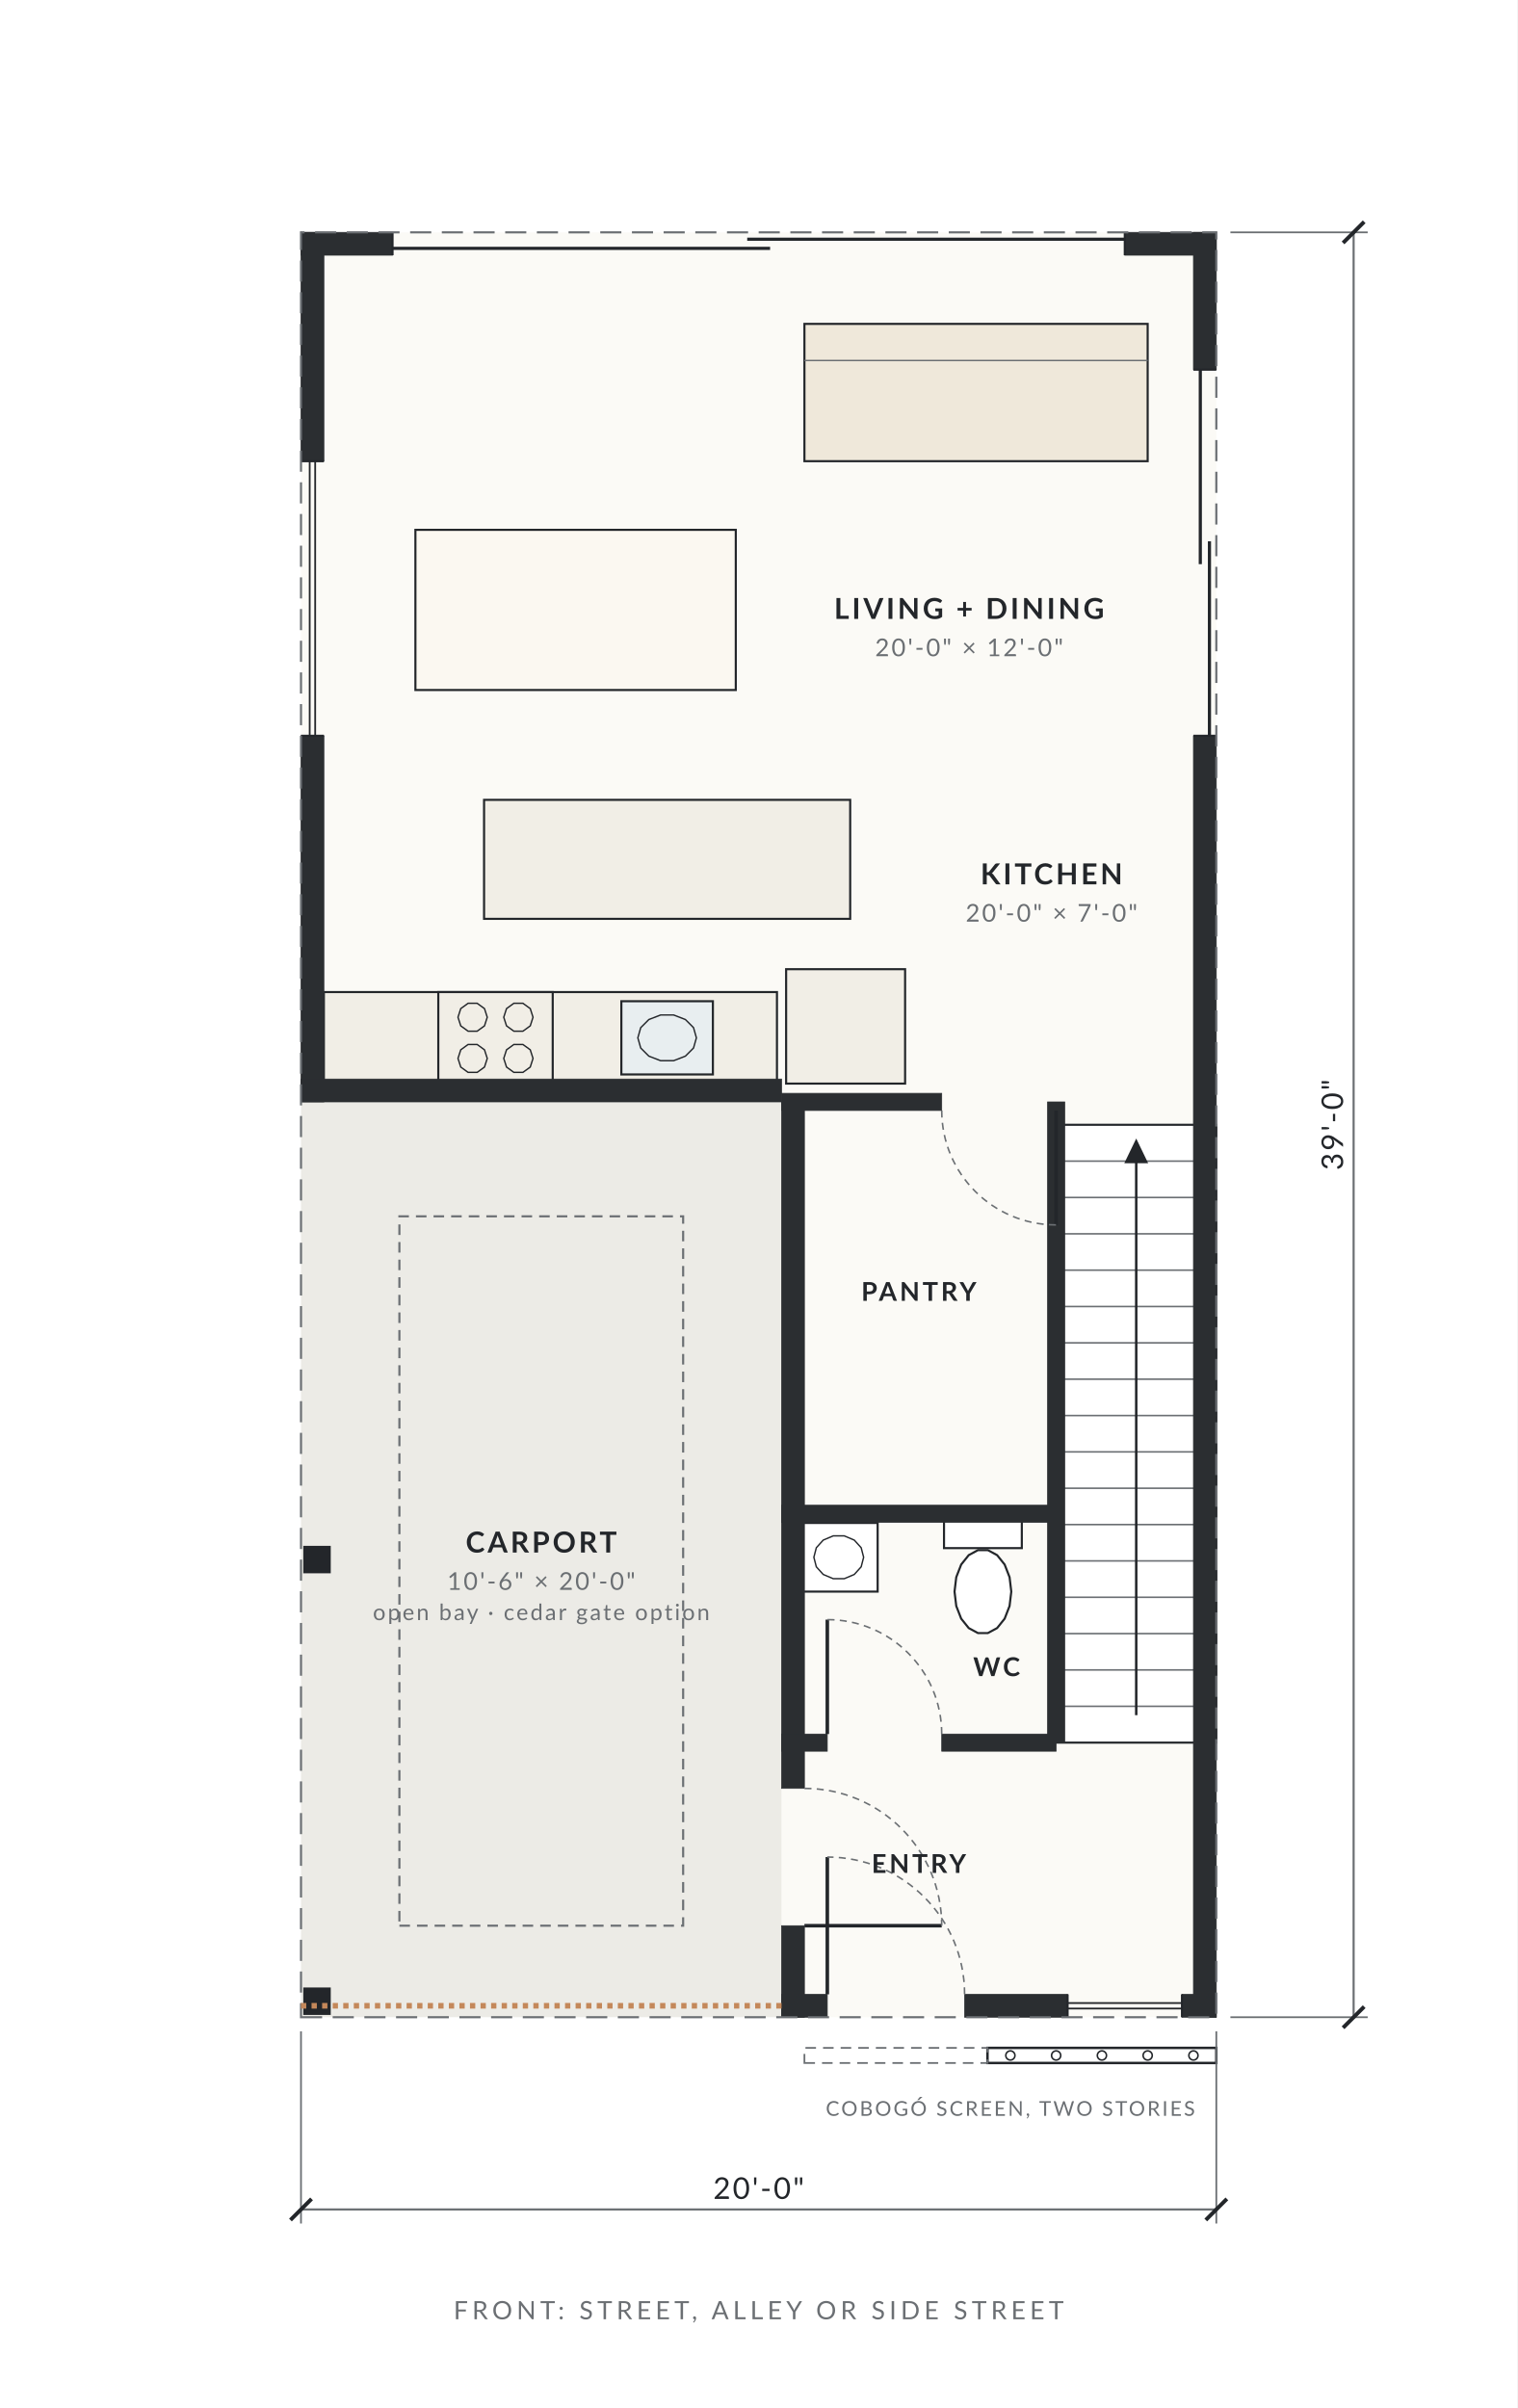
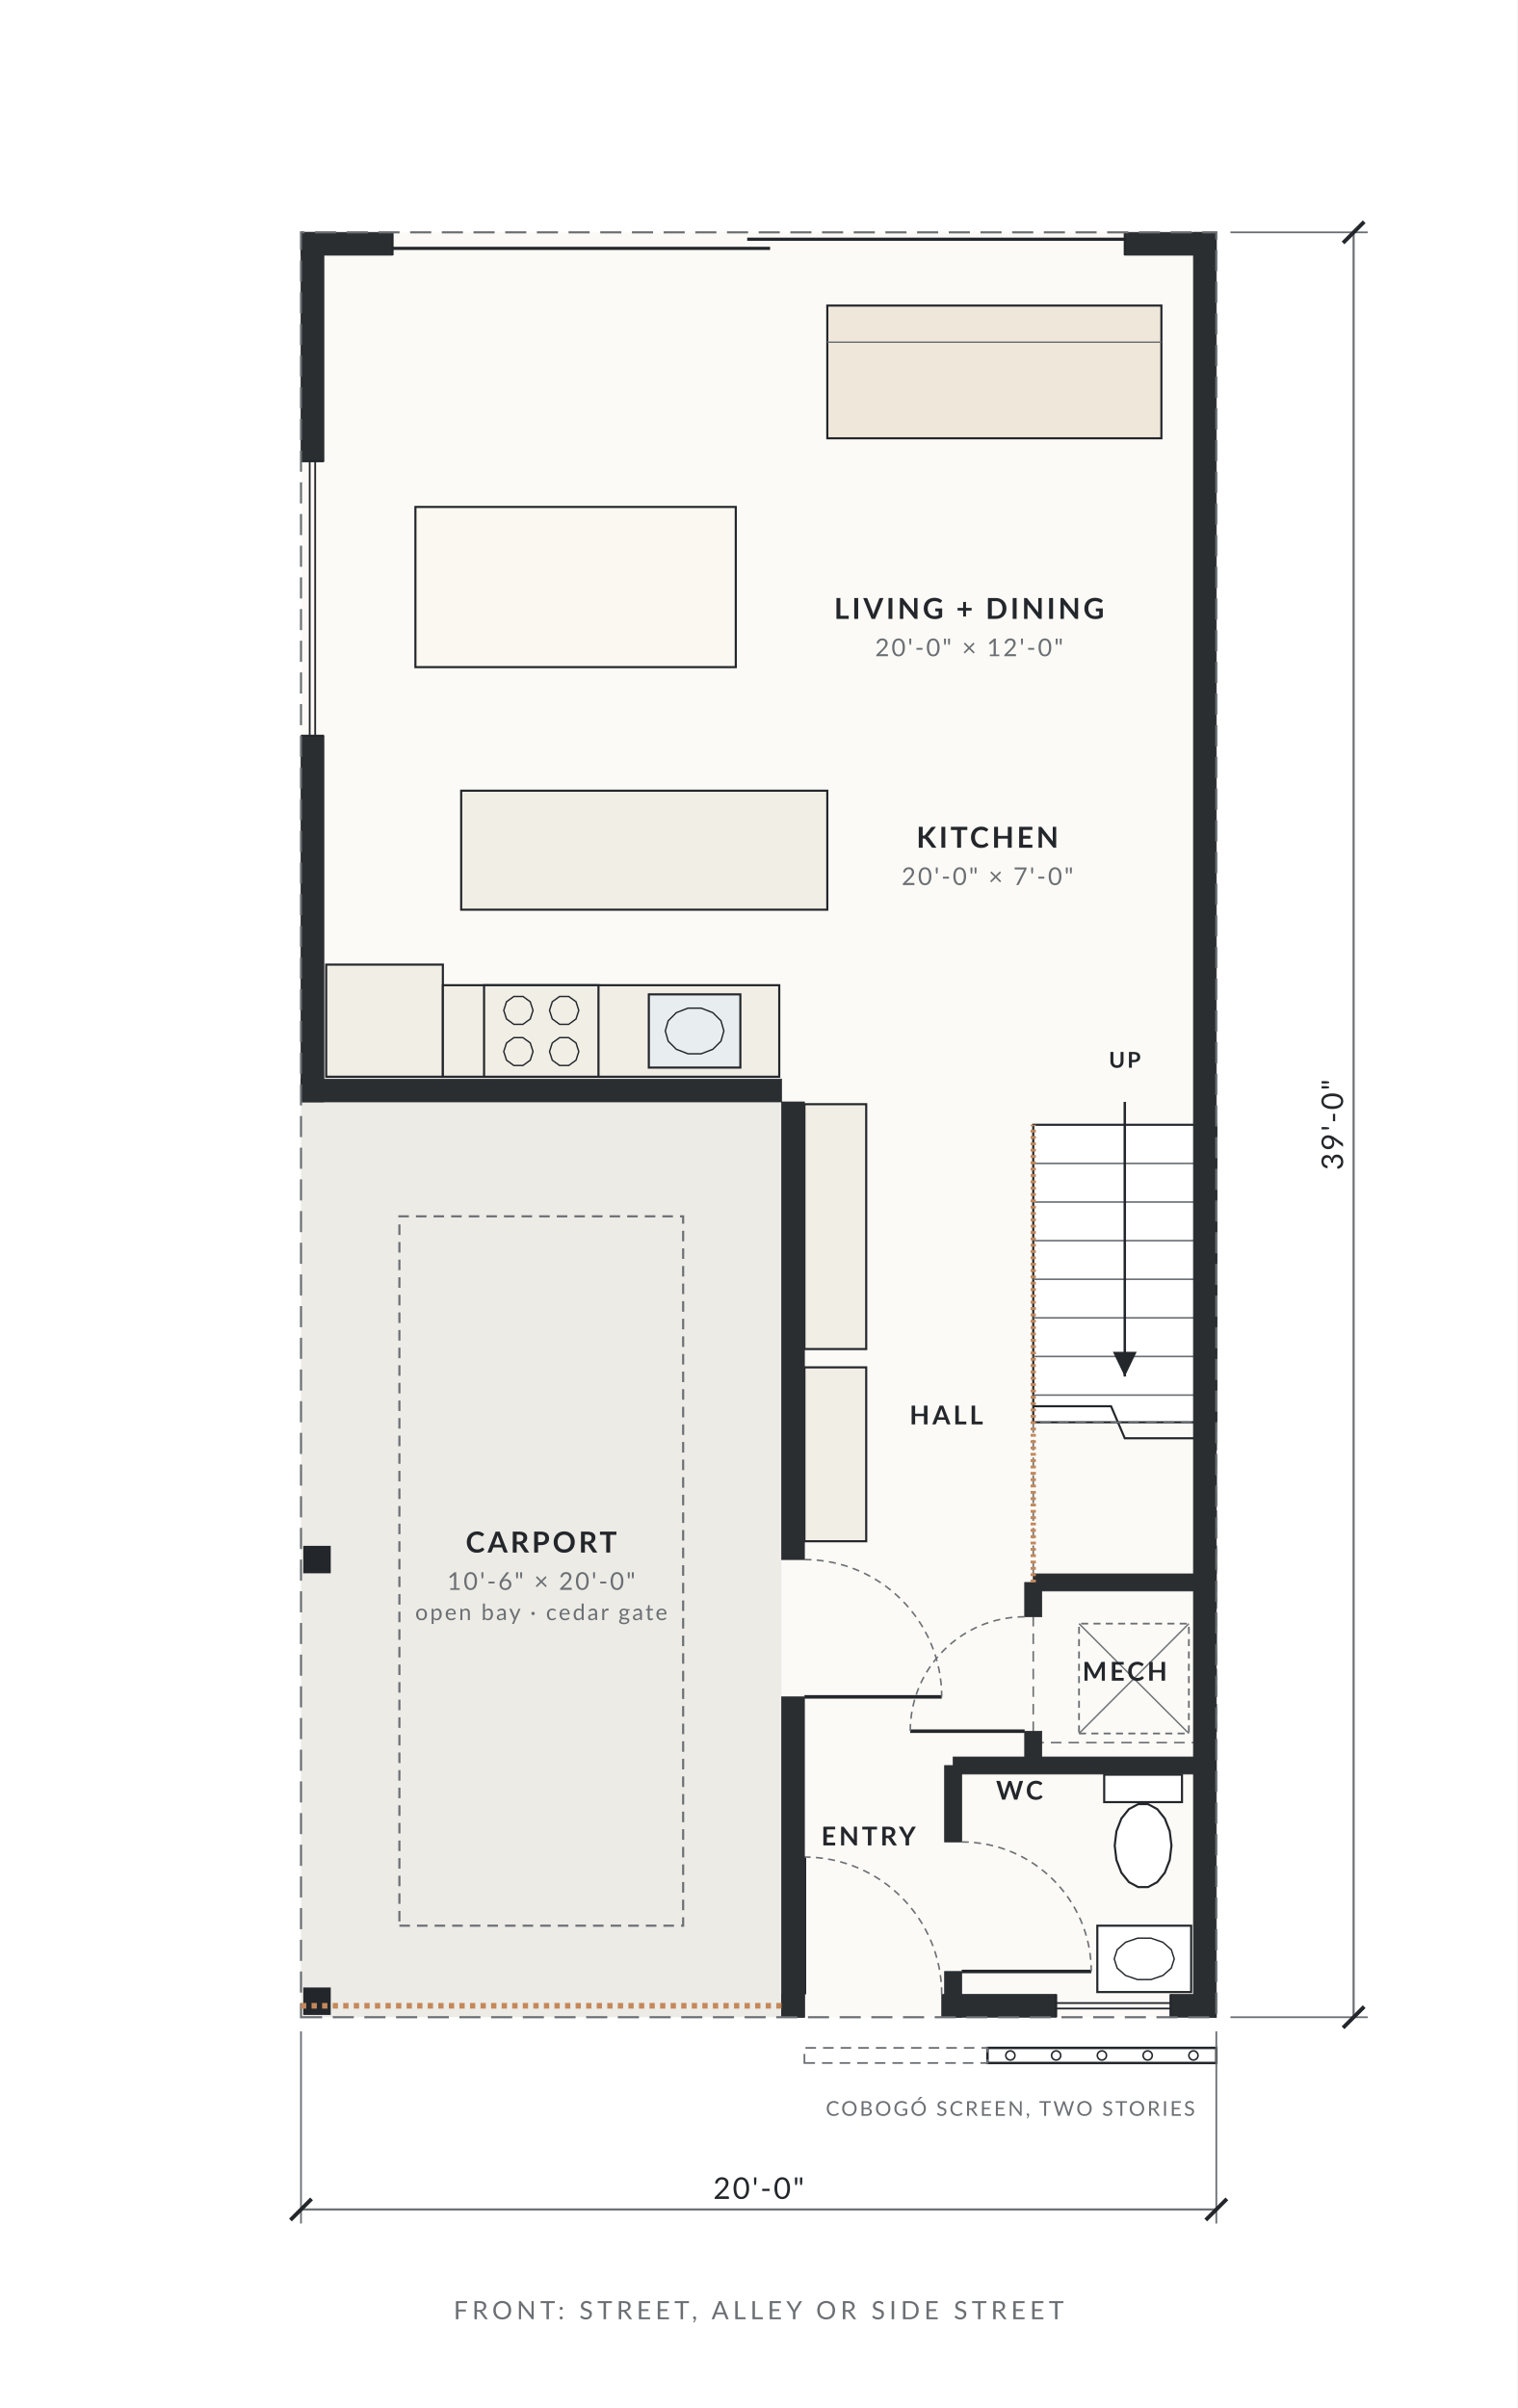
<svg xmlns="http://www.w3.org/2000/svg" viewBox="0 0 431 684" preserveAspectRatio="xMidYMid meet">
  <defs />
  <rect width="100%" height="100%" fill="#ffffff" />
  <polygon points="222.00,573.00 345.50,573.00 345.50,66.00 85.50,66.00 85.50,313.00 222.00,313.00" fill="#fbfaf6" stroke="none" stroke-width="1.0" />
  <polygon points="85.50,573.00 222.00,573.00 222.00,313.00 85.50,313.00" fill="#ecebe6" stroke="none" stroke-width="1.0" />
-   <polygon points="92.00,307.80 220.70,307.80 220.70,281.80 92.00,281.80" fill="#f1eee6" stroke="#23262a" stroke-width="0.6" />
-   <polygon points="124.50,307.80 157.00,307.80 157.00,281.80 124.50,281.80" fill="#f1eee6" stroke="#23262a" stroke-width="0.6" />
-   <polygon points="138.41,300.65 137.62,298.20 135.54,296.69 132.96,296.69 130.88,298.20 130.09,300.65 130.88,303.10 132.96,304.61 135.54,304.61 137.62,303.10" fill="none" stroke="#23262a" stroke-width="0.4" />
-   <polygon points="138.41,288.95 137.62,286.50 135.54,284.99 132.96,284.99 130.88,286.50 130.09,288.95 130.88,291.40 132.96,292.91 135.54,292.91 137.62,291.40" fill="none" stroke="#23262a" stroke-width="0.4" />
-   <polygon points="151.41,300.65 150.62,298.20 148.54,296.69 145.96,296.69 143.88,298.20 143.09,300.65 143.88,303.10 145.96,304.61 148.54,304.61 150.62,303.10" fill="none" stroke="#23262a" stroke-width="0.4" />
-   <polygon points="151.41,288.95 150.62,286.50 148.54,284.99 145.96,284.99 143.88,286.50 143.09,288.95 143.88,291.40 145.96,292.91 148.54,292.91 150.62,291.40" fill="none" stroke="#23262a" stroke-width="0.4" />
-   <polygon points="176.50,305.20 202.50,305.20 202.50,284.40 176.50,284.40" fill="#e8eef0" stroke="#23262a" stroke-width="0.6" />
-   <polygon points="197.82,294.80 197.00,291.91 194.69,289.60 191.35,288.31 187.65,288.31 184.31,289.60 182.00,291.91 181.18,294.80 182.00,297.69 184.31,300.00 187.65,301.29 191.35,301.29 194.69,300.00 197.00,297.69" fill="none" stroke="#23262a" stroke-width="0.4" />
-   <polygon points="223.30,307.80 257.10,307.80 257.10,275.30 223.30,275.30" fill="#f1eee6" stroke="#23262a" stroke-width="0.6" />
-   <polygon points="137.50,261.00 241.50,261.00 241.50,227.20 137.50,227.20" fill="#f1eee6" stroke="#23262a" stroke-width="0.6" />
-   <polygon points="118.00,196.00 209.00,196.00 209.00,150.50 118.00,150.50" fill="#fbf8f1" stroke="#23262a" stroke-width="0.6" />
-   <polygon points="228.50,131.00 326.00,131.00 326.00,92.00 228.50,92.00" fill="#efe8da" stroke="#23262a" stroke-width="0.6" />
-   <line x1="228.50" y1="102.40" x2="326.00" y2="102.40" stroke="#6b6f73" stroke-width="0.4" />
-   <polygon points="268.15,439.75 290.25,439.75 290.25,431.95 268.15,431.95" fill="#fff" stroke="#23262a" stroke-width="0.6" />
-   <polygon points="287.26,452.10 286.77,448.01 285.37,444.41 283.23,441.74 280.60,440.32 277.80,440.32 275.17,441.74 273.03,444.41 271.63,448.01 271.14,452.10 271.63,456.19 273.03,459.79 275.17,462.46 277.80,463.88 280.60,463.88 283.23,462.46 285.37,459.79 286.77,456.19" fill="#fff" stroke="#23262a" stroke-width="0.6" />
-   <polygon points="227.20,452.10 249.30,452.10 249.30,432.60 227.20,432.60" fill="#fff" stroke="#23262a" stroke-width="0.6" />
-   <polygon points="245.32,442.35 244.62,439.64 242.66,437.47 239.82,436.27 236.68,436.27 233.84,437.47 231.88,439.64 231.18,442.35 231.88,445.06 233.84,447.23 236.68,448.43 239.82,448.43 242.66,447.23 244.62,445.06" fill="none" stroke="#23262a" stroke-width="0.4" />
+   <polygon points="92.65,305.85 125.80,305.85 125.80,274.00 92.65,274.00" fill="#f1eee6" stroke="#23262a" stroke-width="0.6" />
+   <polygon points="125.80,305.85 221.35,305.85 221.35,279.85 125.80,279.85" fill="#f1eee6" stroke="#23262a" stroke-width="0.6" />
+   <polygon points="137.50,305.85 170.00,305.85 170.00,279.85 137.50,279.85" fill="#f1eee6" stroke="#23262a" stroke-width="0.6" />
+   <polygon points="151.41,298.70 150.62,296.25 148.54,294.74 145.96,294.74 143.88,296.25 143.09,298.70 143.88,301.15 145.96,302.66 148.54,302.66 150.62,301.15" fill="none" stroke="#23262a" stroke-width="0.4" />
+   <polygon points="151.41,287.00 150.62,284.55 148.54,283.04 145.96,283.04 143.88,284.55 143.09,287.00 143.88,289.45 145.96,290.96 148.54,290.96 150.62,289.45" fill="none" stroke="#23262a" stroke-width="0.4" />
+   <polygon points="164.41,298.70 163.62,296.25 161.54,294.74 158.96,294.74 156.88,296.25 156.09,298.70 156.88,301.15 158.96,302.66 161.54,302.66 163.62,301.15" fill="none" stroke="#23262a" stroke-width="0.4" />
+   <polygon points="164.41,287.00 163.62,284.55 161.54,283.04 158.96,283.04 156.88,284.55 156.09,287.00 156.88,289.45 158.96,290.96 161.54,290.96 163.62,289.45" fill="none" stroke="#23262a" stroke-width="0.4" />
+   <polygon points="184.30,303.25 210.30,303.25 210.30,282.45 184.30,282.45" fill="#e8eef0" stroke="#23262a" stroke-width="0.6" />
+   <polygon points="205.62,292.85 204.80,289.96 202.49,287.65 199.15,286.36 195.45,286.36 192.11,287.65 189.80,289.96 188.98,292.85 189.80,295.74 192.11,298.05 195.45,299.34 199.15,299.34 202.49,298.05 204.80,295.74" fill="none" stroke="#23262a" stroke-width="0.4" />
+   <polygon points="131.00,258.40 235.00,258.40 235.00,224.60 131.00,224.60" fill="#f1eee6" stroke="#23262a" stroke-width="0.6" />
+   <polygon points="118.00,189.50 209.00,189.50 209.00,144.00 118.00,144.00" fill="#fbf8f1" stroke="#23262a" stroke-width="0.6" />
+   <polygon points="235.00,124.50 329.90,124.50 329.90,86.80 235.00,86.80" fill="#efe8da" stroke="#23262a" stroke-width="0.6" />
+   <line x1="235.00" y1="97.20" x2="329.90" y2="97.20" stroke="#6b6f73" stroke-width="0.4" />
+   <polygon points="313.65,511.90 335.75,511.90 335.75,504.10 313.65,504.10" fill="#fff" stroke="#23262a" stroke-width="0.6" />
+   <polygon points="332.76,524.25 332.27,520.16 330.87,516.56 328.73,513.89 326.10,512.47 323.30,512.47 320.67,513.89 318.53,516.56 317.13,520.16 316.64,524.25 317.13,528.34 318.53,531.94 320.67,534.61 323.30,536.03 326.10,536.03 328.73,534.61 330.87,531.94 332.27,528.34" fill="#fff" stroke="#23262a" stroke-width="0.6" />
+   <polygon points="311.70,565.85 338.35,565.85 338.35,547.00 311.70,547.00" fill="#fff" stroke="#23262a" stroke-width="0.6" />
+   <polygon points="333.55,556.43 332.71,553.81 330.34,551.71 326.92,550.54 323.13,550.54 319.71,551.71 317.34,553.81 316.50,556.43 317.34,559.04 319.71,561.14 323.13,562.31 326.92,562.31 330.34,561.14 332.71,559.04" fill="none" stroke="#23262a" stroke-width="0.4" />
+   <polygon points="228.50,437.80 246.05,437.80 246.05,388.40 228.50,388.40" fill="#f1eee6" stroke="#23262a" stroke-width="0.6" />
+   <polygon points="228.50,383.20 246.05,383.20 246.05,313.65 228.50,313.65" fill="#f1eee6" stroke="#23262a" stroke-width="0.6" />
+   <polygon points="306.50,492.40 337.70,492.40 337.70,461.20 306.50,461.20" fill="none" stroke="#6b6f73" stroke-width="0.5" stroke-dasharray="2 1.5" />
+   <line x1="306.50" y1="492.40" x2="337.70" y2="461.20" stroke="#6b6f73" stroke-width="0.4" />
+   <line x1="306.50" y1="461.20" x2="337.70" y2="492.40" stroke="#6b6f73" stroke-width="0.4" />
  <polygon points="113.45,547.00 194.05,547.00 194.05,345.50 113.45,345.50" fill="none" stroke="#6b6f73" stroke-width="0.6" stroke-dasharray="3 2" />
-   <polygon points="300.00,495.00 345.50,495.00 345.50,319.50 300.00,319.50" fill="#ffffff" stroke="#23262a" stroke-width="0.6" />
-   <line x1="300.00" y1="484.68" x2="345.50" y2="484.68" stroke="#6b6f73" stroke-width="0.45" />
-   <line x1="300.00" y1="474.35" x2="345.50" y2="474.35" stroke="#6b6f73" stroke-width="0.45" />
-   <line x1="300.00" y1="464.03" x2="345.50" y2="464.03" stroke="#6b6f73" stroke-width="0.45" />
-   <line x1="300.00" y1="453.71" x2="345.50" y2="453.71" stroke="#6b6f73" stroke-width="0.45" />
-   <line x1="300.00" y1="443.38" x2="345.50" y2="443.38" stroke="#6b6f73" stroke-width="0.45" />
-   <line x1="300.00" y1="433.06" x2="345.50" y2="433.06" stroke="#6b6f73" stroke-width="0.45" />
-   <line x1="300.00" y1="422.74" x2="345.50" y2="422.74" stroke="#6b6f73" stroke-width="0.45" />
-   <line x1="300.00" y1="412.41" x2="345.50" y2="412.41" stroke="#6b6f73" stroke-width="0.45" />
-   <line x1="300.00" y1="402.09" x2="345.50" y2="402.09" stroke="#6b6f73" stroke-width="0.45" />
-   <line x1="300.00" y1="391.76" x2="345.50" y2="391.76" stroke="#6b6f73" stroke-width="0.45" />
-   <line x1="300.00" y1="381.44" x2="345.50" y2="381.44" stroke="#6b6f73" stroke-width="0.45" />
-   <line x1="300.00" y1="371.12" x2="345.50" y2="371.12" stroke="#6b6f73" stroke-width="0.45" />
-   <line x1="300.00" y1="360.79" x2="345.50" y2="360.79" stroke="#6b6f73" stroke-width="0.45" />
-   <line x1="300.00" y1="350.47" x2="345.50" y2="350.47" stroke="#6b6f73" stroke-width="0.45" />
-   <line x1="300.00" y1="340.15" x2="345.50" y2="340.15" stroke="#6b6f73" stroke-width="0.45" />
-   <line x1="300.00" y1="329.82" x2="345.50" y2="329.82" stroke="#6b6f73" stroke-width="0.45" />
-   <line x1="322.75" y1="487.20" x2="322.75" y2="329.90" stroke="#23262a" stroke-width="0.7" />
-   <polygon points="322.75,323.40 319.36,330.42 326.14,330.42" fill="#23262a" stroke="none" stroke-width="1.0" />
-   <polygon points="222.00,573.00 235.00,573.00 235.00,566.50 222.00,566.50" fill="#2b2e31" stroke="#2b2e31" stroke-width="0.2" />
-   <polygon points="274.00,573.00 303.25,573.00 303.25,566.50 274.00,566.50" fill="#2b2e31" stroke="#2b2e31" stroke-width="0.2" />
-   <polygon points="335.75,573.00 345.50,573.00 345.50,566.50 335.75,566.50" fill="#2b2e31" stroke="#2b2e31" stroke-width="0.2" />
-   <line x1="235.00" y1="566.50" x2="235.00" y2="527.50" stroke="#23262a" stroke-width="1.0" />
-   <path d="M 274.00,566.50 A 39.00 39.00 0 0 0 235.00,527.50" fill="none" stroke="#6b6f73" stroke-width="0.45" stroke-dasharray="2 1.5" />
-   <line x1="303.25" y1="573.00" x2="303.25" y2="566.50" stroke="#23262a" stroke-width="0.6" />
-   <line x1="335.75" y1="573.00" x2="335.75" y2="566.50" stroke="#23262a" stroke-width="0.6" />
-   <line x1="303.25" y1="570.53" x2="335.75" y2="570.53" stroke="#23262a" stroke-width="0.5" />
-   <line x1="303.25" y1="568.97" x2="335.75" y2="568.97" stroke="#23262a" stroke-width="0.5" />
-   <polygon points="345.50,573.00 345.50,209.00 339.00,209.00 339.00,573.00" fill="#2b2e31" stroke="#2b2e31" stroke-width="0.2" />
-   <polygon points="345.50,105.00 345.50,66.00 339.00,66.00 339.00,105.00" fill="#2b2e31" stroke="#2b2e31" stroke-width="0.2" />
-   <line x1="345.50" y1="209.00" x2="339.00" y2="209.00" stroke="#23262a" stroke-width="0.6" />
-   <line x1="345.50" y1="105.00" x2="339.00" y2="105.00" stroke="#23262a" stroke-width="0.6" />
-   <line x1="343.55" y1="209.00" x2="343.55" y2="153.75" stroke="#23262a" stroke-width="0.9" />
-   <line x1="340.95" y1="160.25" x2="340.95" y2="105.00" stroke="#23262a" stroke-width="0.9" />
+   <polygon points="293.50,404.00 345.50,404.00 345.50,319.50 293.50,319.50" fill="#ffffff" stroke="#23262a" stroke-width="0.6" />
+   <line x1="293.50" y1="330.47" x2="345.50" y2="330.47" stroke="#6b6f73" stroke-width="0.45" />
+   <line x1="293.50" y1="341.44" x2="345.50" y2="341.44" stroke="#6b6f73" stroke-width="0.45" />
+   <line x1="293.50" y1="352.41" x2="345.50" y2="352.41" stroke="#6b6f73" stroke-width="0.45" />
+   <line x1="293.50" y1="363.38" x2="345.50" y2="363.38" stroke="#6b6f73" stroke-width="0.45" />
+   <line x1="293.50" y1="374.34" x2="345.50" y2="374.34" stroke="#6b6f73" stroke-width="0.45" />
+   <line x1="293.50" y1="385.31" x2="345.50" y2="385.31" stroke="#6b6f73" stroke-width="0.45" />
+   <line x1="293.50" y1="396.28" x2="345.50" y2="396.28" stroke="#6b6f73" stroke-width="0.45" />
+   <polyline points="293.50,399.45 315.60,399.45 319.50,408.55 345.50,408.55" fill="none" stroke="#23262a" stroke-width="0.6" />
+   <polygon points="293.50,495.00 345.50,495.00 345.50,404.00 293.50,404.00" fill="none" stroke="#6b6f73" stroke-width="0.45" stroke-dasharray="3 2" />
+   <line x1="319.50" y1="313.00" x2="319.50" y2="391.00" stroke="#23262a" stroke-width="0.7" />
+   <polygon points="319.50,391.00 322.89,383.98 316.11,383.98" fill="#23262a" stroke="none" stroke-width="1.0" />
+   <text x="319.50" y="301.30" font-family="Lato, 'Helvetica Neue', Arial, sans-serif" font-size="6.2" text-anchor="middle" fill="#23262a" font-weight="700" letter-spacing="0.6" dy="2">UP</text>
+   <polygon points="222.00,573.00 228.50,573.00 228.50,566.50 222.00,566.50" fill="#2b2e31" stroke="#2b2e31" stroke-width="0.2" />
+   <polygon points="267.50,573.00 300.00,573.00 300.00,566.50 267.50,566.50" fill="#2b2e31" stroke="#2b2e31" stroke-width="0.2" />
+   <polygon points="332.50,573.00 345.50,573.00 345.50,566.50 332.50,566.50" fill="#2b2e31" stroke="#2b2e31" stroke-width="0.2" />
+   <line x1="228.50" y1="566.50" x2="228.50" y2="527.50" stroke="#23262a" stroke-width="1.0" />
+   <path d="M 267.50,566.50 A 39.00 39.00 0 0 0 228.50,527.50" fill="none" stroke="#6b6f73" stroke-width="0.45" stroke-dasharray="2 1.5" />
+   <line x1="300.00" y1="573.00" x2="300.00" y2="566.50" stroke="#23262a" stroke-width="0.6" />
+   <line x1="332.50" y1="573.00" x2="332.50" y2="566.50" stroke="#23262a" stroke-width="0.6" />
+   <line x1="300.00" y1="570.53" x2="332.50" y2="570.53" stroke="#23262a" stroke-width="0.5" />
+   <line x1="300.00" y1="568.97" x2="332.50" y2="568.97" stroke="#23262a" stroke-width="0.5" />
+   <polygon points="345.50,573.00 345.50,66.00 339.00,66.00 339.00,573.00" fill="#2b2e31" stroke="#2b2e31" stroke-width="0.2" />
  <polygon points="345.50,66.00 319.50,66.00 319.50,72.50 345.50,72.50" fill="#2b2e31" stroke="#2b2e31" stroke-width="0.2" />
  <polygon points="111.50,66.00 85.50,66.00 85.50,72.50 111.50,72.50" fill="#2b2e31" stroke="#2b2e31" stroke-width="0.2" />
  <line x1="319.50" y1="66.00" x2="319.50" y2="72.50" stroke="#23262a" stroke-width="0.6" />
  <line x1="111.50" y1="66.00" x2="111.50" y2="72.50" stroke="#23262a" stroke-width="0.6" />
  <line x1="319.50" y1="67.95" x2="212.25" y2="67.95" stroke="#23262a" stroke-width="0.9" />
  <line x1="218.75" y1="70.55" x2="111.50" y2="70.55" stroke="#23262a" stroke-width="0.9" />
  <polygon points="85.50,66.00 85.50,131.00 92.00,131.00 92.00,66.00" fill="#2b2e31" stroke="#2b2e31" stroke-width="0.2" />
  <polygon points="85.50,209.00 85.50,313.00 92.00,313.00 92.00,209.00" fill="#2b2e31" stroke="#2b2e31" stroke-width="0.2" />
  <line x1="85.50" y1="131.00" x2="92.00" y2="131.00" stroke="#23262a" stroke-width="0.6" />
  <line x1="85.50" y1="209.00" x2="92.00" y2="209.00" stroke="#23262a" stroke-width="0.6" />
  <line x1="87.97" y1="131.00" x2="87.97" y2="209.00" stroke="#23262a" stroke-width="0.5" />
  <line x1="89.53" y1="131.00" x2="89.53" y2="209.00" stroke="#23262a" stroke-width="0.5" />
  <polygon points="85.50,313.00 222.00,313.00 222.00,306.50 85.50,306.50" fill="#2b2e31" stroke="#2b2e31" stroke-width="0.2" />
-   <polygon points="222.00,313.00 222.00,508.00 228.50,508.00 228.50,313.00" fill="#2b2e31" stroke="#2b2e31" stroke-width="0.2" />
-   <polygon points="222.00,547.00 222.00,573.00 228.50,573.00 228.50,547.00" fill="#2b2e31" stroke="#2b2e31" stroke-width="0.2" />
-   <line x1="228.50" y1="547.00" x2="267.50" y2="547.00" stroke="#23262a" stroke-width="1.0" />
-   <path d="M 228.50,508.00 A 39.00 39.00 0 0 1 267.50,547.00" fill="none" stroke="#6b6f73" stroke-width="0.45" stroke-dasharray="2 1.5" />
-   <polygon points="222.00,497.44 235.00,497.44 235.00,492.56 222.00,492.56" fill="#2b2e31" stroke="#2b2e31" stroke-width="0.2" />
-   <polygon points="267.50,497.44 300.00,497.44 300.00,492.56 267.50,492.56" fill="#2b2e31" stroke="#2b2e31" stroke-width="0.2" />
-   <line x1="235.00" y1="492.56" x2="235.00" y2="460.06" stroke="#23262a" stroke-width="1.0" />
-   <path d="M 267.50,492.56 A 32.50 32.50 0 0 0 235.00,460.06" fill="none" stroke="#6b6f73" stroke-width="0.45" stroke-dasharray="2 1.5" />
-   <polygon points="222.00,432.44 300.00,432.44 300.00,427.56 222.00,427.56" fill="#2b2e31" stroke="#2b2e31" stroke-width="0.2" />
-   <polygon points="302.44,495.00 302.44,313.00 297.56,313.00 297.56,495.00" fill="#2b2e31" stroke="#2b2e31" stroke-width="0.2" />
-   <polygon points="222.00,315.44 267.50,315.44 267.50,310.56 222.00,310.56" fill="#2b2e31" stroke="#2b2e31" stroke-width="0.2" />
-   <line x1="300.00" y1="315.44" x2="300.00" y2="347.94" stroke="#23262a" stroke-width="1.0" />
-   <path d="M 267.50,315.44 A 32.50 32.50 0 0 0 300.00,347.94" fill="none" stroke="#6b6f73" stroke-width="0.45" stroke-dasharray="2 1.5" />
+   <polygon points="222.00,313.00 222.00,443.00 228.50,443.00 228.50,313.00" fill="#2b2e31" stroke="#2b2e31" stroke-width="0.2" />
+   <polygon points="222.00,482.00 222.00,573.00 228.50,573.00 228.50,482.00" fill="#2b2e31" stroke="#2b2e31" stroke-width="0.2" />
+   <line x1="228.50" y1="482.00" x2="267.50" y2="482.00" stroke="#23262a" stroke-width="1.0" />
+   <path d="M 228.50,443.00 A 39.00 39.00 0 0 1 267.50,482.00" fill="none" stroke="#6b6f73" stroke-width="0.45" stroke-dasharray="2 1.5" />
+   <polygon points="273.19,573.00 273.19,560.00 268.31,560.00 268.31,573.00" fill="#2b2e31" stroke="#2b2e31" stroke-width="0.2" />
+   <polygon points="273.19,523.21 273.19,501.50 268.31,501.50 268.31,523.21" fill="#2b2e31" stroke="#2b2e31" stroke-width="0.2" />
+   <line x1="273.19" y1="560.00" x2="309.98" y2="560.00" stroke="#23262a" stroke-width="1.0" />
+   <path d="M 273.19,523.21 A 36.79 36.79 0 0 1 309.98,560.00" fill="none" stroke="#6b6f73" stroke-width="0.45" stroke-dasharray="2 1.5" />
+   <polygon points="270.75,503.94 345.50,503.94 345.50,499.06 270.75,499.06" fill="#2b2e31" stroke="#2b2e31" stroke-width="0.2" />
+   <polygon points="295.94,501.50 295.94,491.75 291.06,491.75 291.06,501.50" fill="#2b2e31" stroke="#2b2e31" stroke-width="0.2" />
+   <polygon points="295.94,459.25 295.94,449.50 291.06,449.50 291.06,459.25" fill="#2b2e31" stroke="#2b2e31" stroke-width="0.2" />
+   <line x1="291.06" y1="491.75" x2="258.56" y2="491.75" stroke="#23262a" stroke-width="1.0" />
+   <path d="M 291.06,459.25 A 32.50 32.50 0 0 0 258.56,491.75" fill="none" stroke="#6b6f73" stroke-width="0.45" stroke-dasharray="2 1.5" />
+   <polygon points="293.50,451.94 345.50,451.94 345.50,447.06 293.50,447.06" fill="#2b2e31" stroke="#2b2e31" stroke-width="0.2" />
  <polygon points="85.50,573.00 345.50,573.00 345.50,66.00 85.50,66.00" fill="none" stroke="#6b6f73" stroke-width="0.6" stroke-dasharray="6 3" />
  <polygon points="86.15,572.35 93.95,572.35 93.95,564.55 86.15,564.55" fill="#23262a" stroke="none" stroke-width="1.0" />
  <polygon points="86.15,446.90 93.95,446.90 93.95,439.10 86.15,439.10" fill="#23262a" stroke="none" stroke-width="1.0" />
  <line x1="85.50" y1="569.75" x2="222.00" y2="569.75" stroke="#c4885a" stroke-width="1.6" stroke-dasharray="1.5 1.5" />
+   <line x1="293.50" y1="449.50" x2="293.50" y2="319.50" stroke="#c4885a" stroke-width="1.5" stroke-dasharray="0.8 1" />
  <polygon points="280.50,586.00 345.50,586.00 345.50,581.71 280.50,581.71" fill="#ffffff" stroke="#23262a" stroke-width="0.7" />
  <circle cx="287.00" cy="583.86" r="1.30" fill="none" stroke="#23262a" stroke-width="0.45" />
  <circle cx="300.00" cy="583.86" r="1.30" fill="none" stroke="#23262a" stroke-width="0.45" />
  <circle cx="313.00" cy="583.86" r="1.30" fill="none" stroke="#23262a" stroke-width="0.45" />
  <circle cx="326.00" cy="583.86" r="1.30" fill="none" stroke="#23262a" stroke-width="0.45" />
  <circle cx="339.00" cy="583.86" r="1.30" fill="none" stroke="#23262a" stroke-width="0.45" />
  <polygon points="228.50,586.00 280.50,586.00 280.50,581.71 228.50,581.71" fill="none" stroke="#6b6f73" stroke-width="0.5" stroke-dasharray="3 2" />
  <text x="287.00" y="599.00" font-family="Lato, 'Helvetica Neue', Arial, sans-serif" font-size="5.8" text-anchor="middle" fill="#6b6f73" font-weight="400" letter-spacing="0.6" dy="2">COBOGÓ SCREEN, TWO STORIES</text>
-   <text x="261.00" y="534.00" font-family="Lato, 'Helvetica Neue', Arial, sans-serif" font-size="7.38" text-anchor="middle" fill="#23262a" font-weight="700" letter-spacing="0.8" dy="-2">ENTRY</text>
-   <text x="283.10" y="478.10" font-family="Lato, 'Helvetica Neue', Arial, sans-serif" font-size="7.38" text-anchor="middle" fill="#23262a" font-weight="700" letter-spacing="0.8" dy="-2">WC</text>
-   <text x="261.00" y="371.50" font-family="Lato, 'Helvetica Neue', Arial, sans-serif" font-size="7.38" text-anchor="middle" fill="#23262a" font-weight="700" letter-spacing="0.8" dy="-2">PANTRY</text>
-   <text x="298.70" y="253.20" font-family="Lato, 'Helvetica Neue', Arial, sans-serif" font-size="8.2" text-anchor="middle" fill="#23262a" font-weight="700" letter-spacing="0.8" dy="-2">KITCHEN</text>
-   <text x="298.70" y="253.20" font-family="Lato, 'Helvetica Neue', Arial, sans-serif" font-size="6.97" text-anchor="middle" fill="#6b6f73" font-weight="400" letter-spacing="0.6" dy="8.6">20'-0" × 7'-0"</text>
+   <text x="246.70" y="526.20" font-family="Lato, 'Helvetica Neue', Arial, sans-serif" font-size="7.38" text-anchor="middle" fill="#23262a" font-weight="700" letter-spacing="0.8" dy="-2">ENTRY</text>
+   <text x="289.60" y="513.20" font-family="Lato, 'Helvetica Neue', Arial, sans-serif" font-size="7.38" text-anchor="middle" fill="#23262a" font-weight="700" letter-spacing="0.8" dy="-2">WC</text>
+   <text x="268.80" y="406.60" font-family="Lato, 'Helvetica Neue', Arial, sans-serif" font-size="7.38" text-anchor="middle" fill="#23262a" font-weight="700" letter-spacing="0.8" dy="-2">HALL</text>
+   <text x="319.50" y="479.40" font-family="Lato, 'Helvetica Neue', Arial, sans-serif" font-size="7.38" text-anchor="middle" fill="#23262a" font-weight="700" letter-spacing="0.8" dy="-2">MECH</text>
+   <text x="280.50" y="242.80" font-family="Lato, 'Helvetica Neue', Arial, sans-serif" font-size="8.2" text-anchor="middle" fill="#23262a" font-weight="700" letter-spacing="0.8" dy="-2">KITCHEN</text>
+   <text x="280.50" y="242.80" font-family="Lato, 'Helvetica Neue', Arial, sans-serif" font-size="6.97" text-anchor="middle" fill="#6b6f73" font-weight="400" letter-spacing="0.6" dy="8.6">20'-0" × 7'-0"</text>
  <text x="275.30" y="177.80" font-family="Lato, 'Helvetica Neue', Arial, sans-serif" font-size="8.2" text-anchor="middle" fill="#23262a" font-weight="700" letter-spacing="0.8" dy="-2">LIVING + DINING</text>
  <text x="275.30" y="177.80" font-family="Lato, 'Helvetica Neue', Arial, sans-serif" font-size="6.97" text-anchor="middle" fill="#6b6f73" font-weight="400" letter-spacing="0.6" dy="8.6">20'-0" × 12'-0"</text>
  <text x="153.75" y="443.00" font-family="Lato, 'Helvetica Neue', Arial, sans-serif" font-size="8.2" text-anchor="middle" fill="#23262a" font-weight="700" letter-spacing="0.8" dy="-2">CARPORT</text>
  <text x="153.75" y="443.00" font-family="Lato, 'Helvetica Neue', Arial, sans-serif" font-size="6.97" text-anchor="middle" fill="#6b6f73" font-weight="400" letter-spacing="0.6" dy="8.6">10'-6" × 20'-0"</text>
-   <text x="153.75" y="443.00" font-family="Lato, 'Helvetica Neue', Arial, sans-serif" font-size="6.396" text-anchor="middle" fill="#6b6f73" font-weight="400" letter-spacing="0.6" dy="17.2">open bay · cedar gate option</text>
+   <text x="153.75" y="443.00" font-family="Lato, 'Helvetica Neue', Arial, sans-serif" font-size="6.396" text-anchor="middle" fill="#6b6f73" font-weight="400" letter-spacing="0.6" dy="17.2">open bay · cedar gate</text>
  <line x1="85.50" y1="627.60" x2="345.50" y2="627.60" stroke="#6b6f73" stroke-width="0.6" />
  <line x1="85.50" y1="577.00" x2="85.50" y2="631.60" stroke="#6b6f73" stroke-width="0.5" />
  <line x1="82.50" y1="630.60" x2="88.50" y2="624.60" stroke="#23262a" stroke-width="1.1" />
  <line x1="345.50" y1="577.00" x2="345.50" y2="631.60" stroke="#6b6f73" stroke-width="0.5" />
  <line x1="342.50" y1="630.60" x2="348.50" y2="624.60" stroke="#23262a" stroke-width="1.1" />
  <text x="215.50" y="627.60" font-family="Lato, 'Helvetica Neue', Arial, sans-serif" font-size="8.5" text-anchor="middle" fill="#23262a" font-weight="400" letter-spacing="0.6" dy="-3">20'-0"</text>
  <line x1="384.50" y1="573.00" x2="384.50" y2="66.00" stroke="#6b6f73" stroke-width="0.6" />
  <line x1="349.50" y1="573.00" x2="388.50" y2="573.00" stroke="#6b6f73" stroke-width="0.5" />
  <line x1="381.50" y1="576.00" x2="387.50" y2="570.00" stroke="#23262a" stroke-width="1.1" />
  <line x1="349.50" y1="66.00" x2="388.50" y2="66.00" stroke="#6b6f73" stroke-width="0.5" />
  <line x1="381.50" y1="69.00" x2="387.50" y2="63.00" stroke="#23262a" stroke-width="1.1" />
  <text x="384.50" y="319.50" font-family="Lato, 'Helvetica Neue', Arial, sans-serif" font-size="8.5" text-anchor="middle" fill="#23262a" letter-spacing="0.6" transform="rotate(-90 384.50 319.50)" dy="-3">39'-0"</text>
  <text x="215.50" y="658.80" font-family="Lato, 'Helvetica Neue', Arial, sans-serif" font-size="7.2" text-anchor="middle" fill="#6b6f73" font-weight="400" letter-spacing="1.2">FRONT: STREET, ALLEY OR SIDE STREET</text>
</svg>
